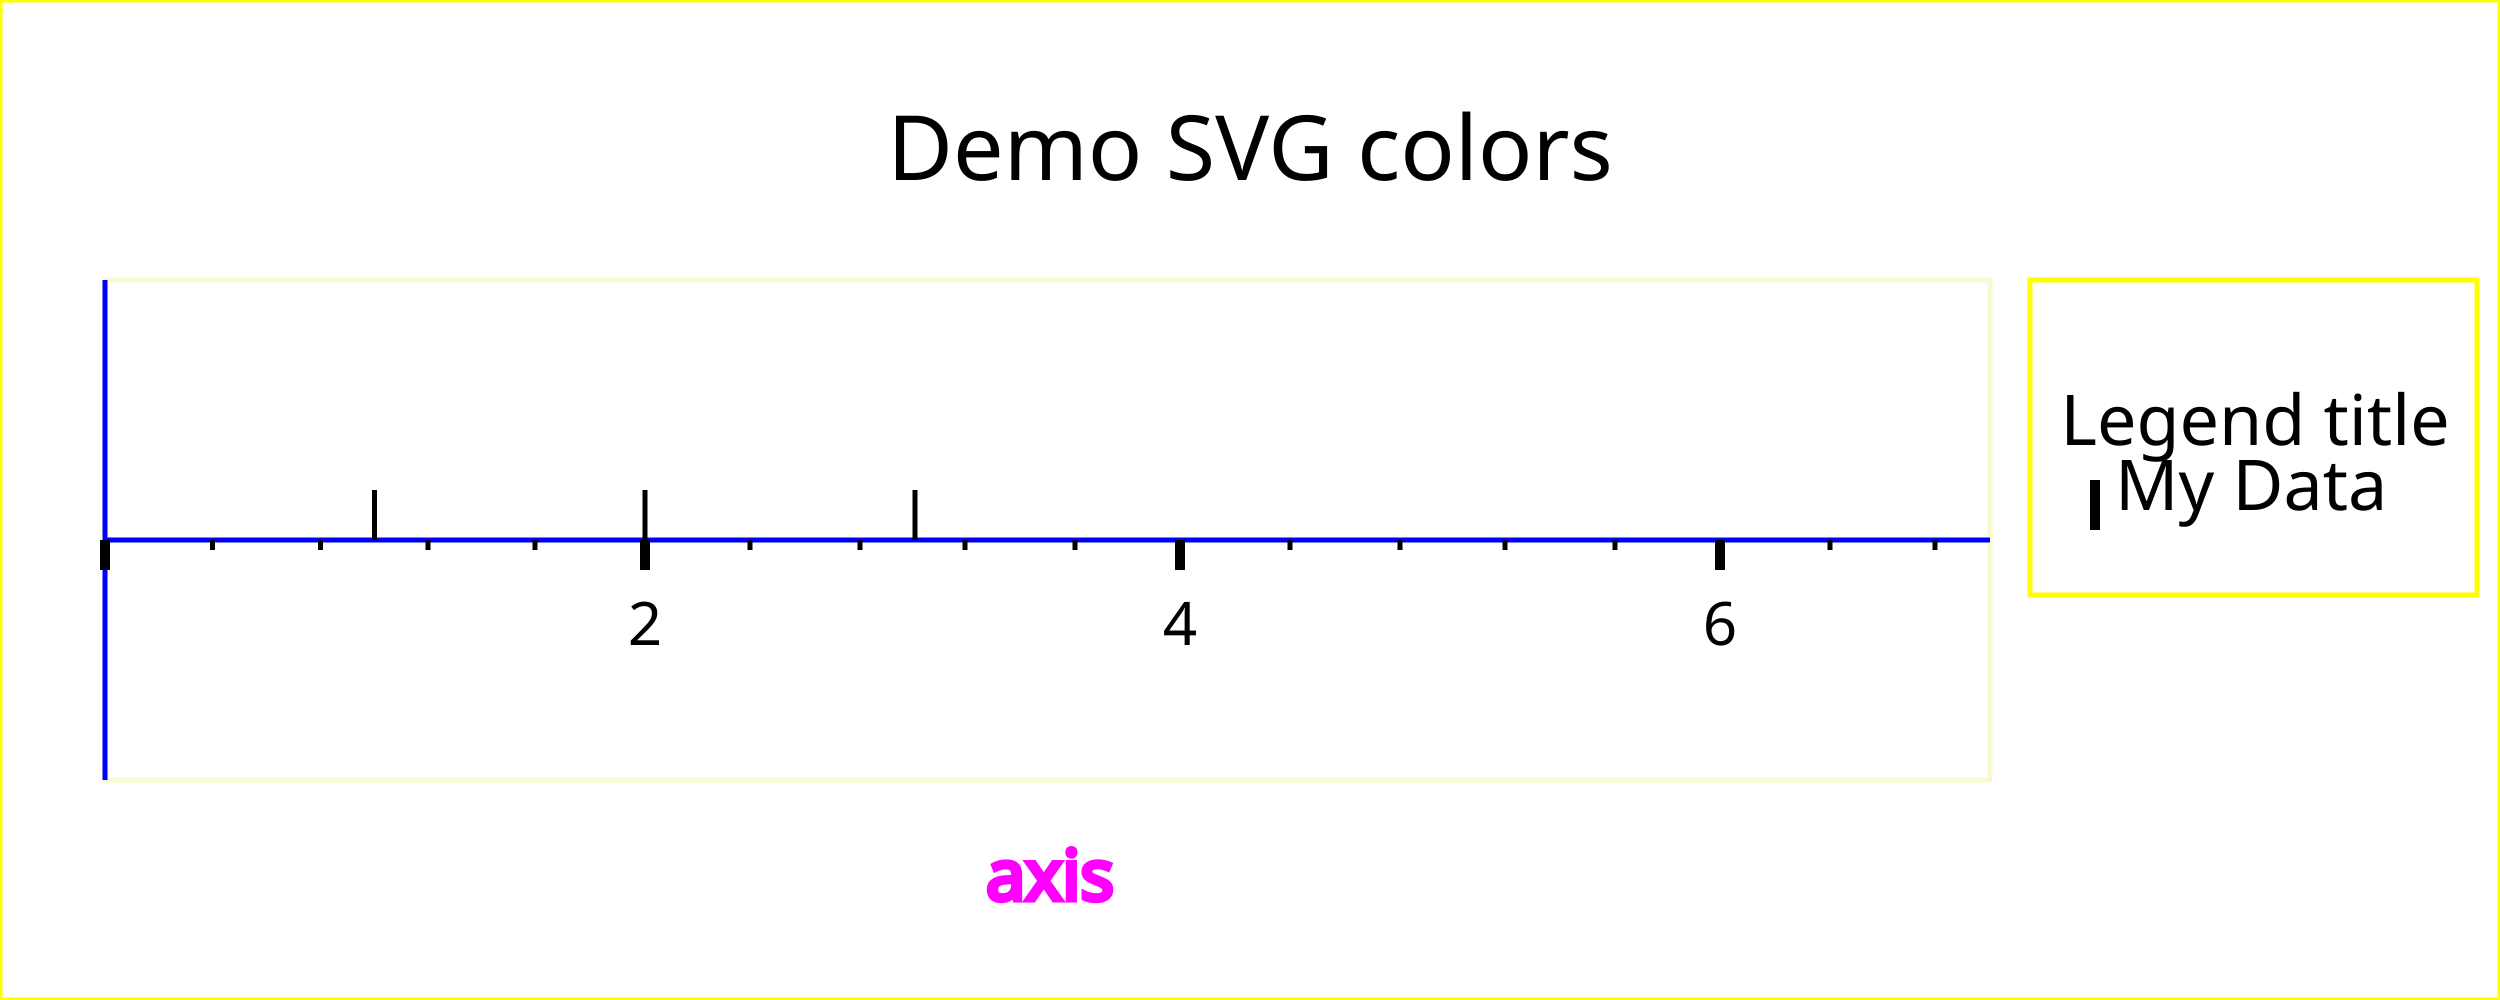
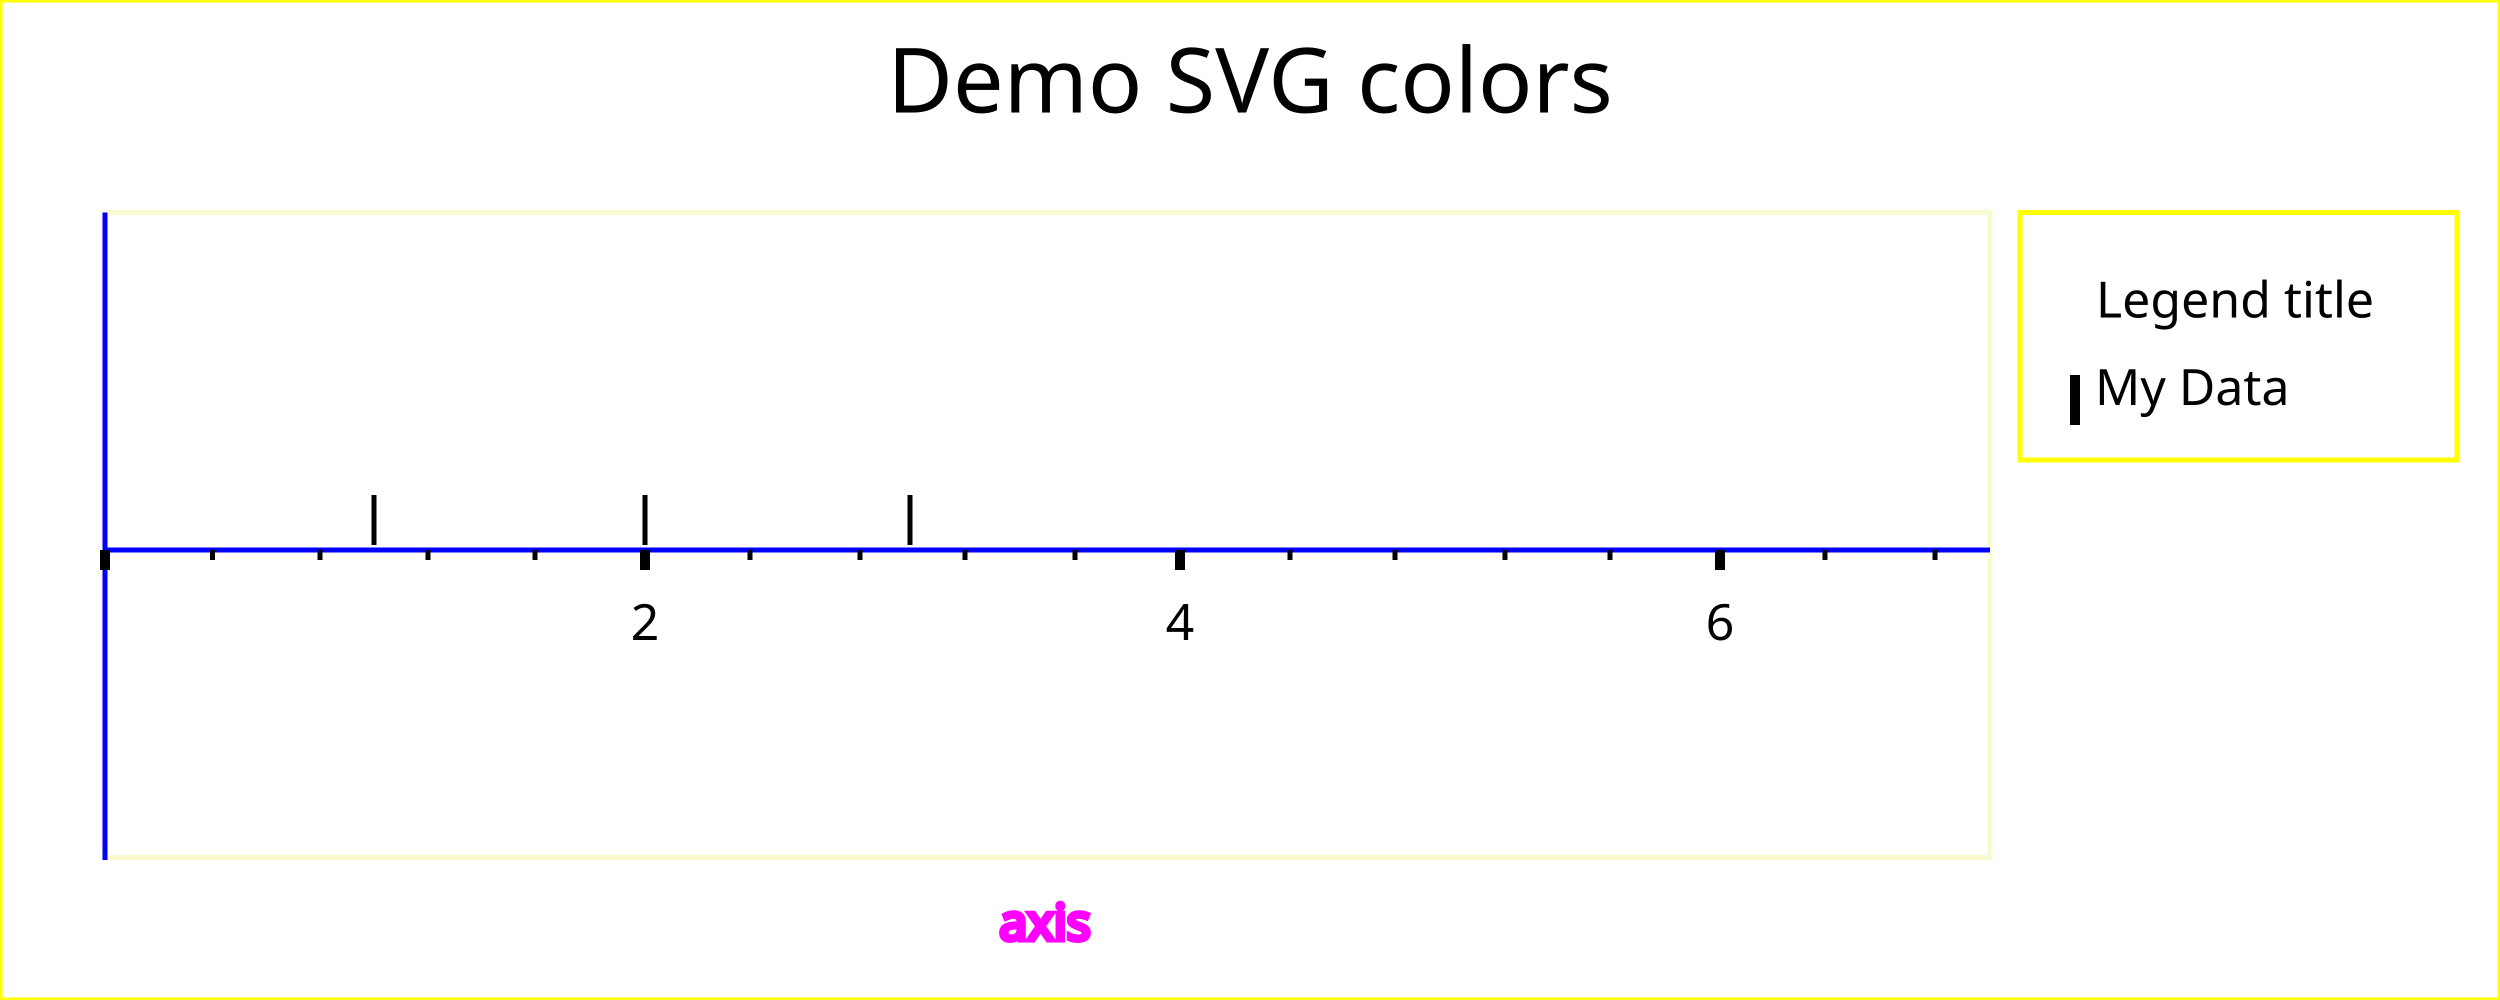
<svg xmlns="http://www.w3.org/2000/svg" width="500" height="200" version="1.1">
  <g id="imageBackground" stroke="rgb(255,255,0)" fill="rgb(255,255,255)" stroke-width="1">
    <rect x="0" y="0" width="500" height="200" />
  </g>
  <g id="plotBackground" stroke="rgb(250,250,210)" fill="rgb(255,255,255)" stroke-width="1">
-     <rect x="21" y="56" width="377" height="100" />
+     <rect x="21" y="42.5" width="377" height="129" />
  </g>
  <g id="xMinorGrid" stroke="rgb(200,220,255)" stroke-width="0.5" />
  <g id="xMajorGrid" stroke="rgb(200,220,255)" stroke-width="1" />
  <g id="xAxis" stroke="rgb(0,0,255)" stroke-width="1">
-     <line x1="21" y1="56" x2="21" y2="156" />
-     <line x1="21" y1="108" x2="398" y2="108" />
+     <line x1="21" y1="42.5" x2="21" y2="172" />
+     <line x1="21" y1="110" x2="398" y2="110" />
  </g>
  <g id="xMinorTicks" stroke="rgb(0,0,0)" stroke-width="1">
-     <path d="M42.5,108 L42.5,110 M64.1,108 L64.1,110 M85.6,108 L85.6,110 M107,108 L107,110 M150,108 L150,110 M172,108 L172,110 M193,108 L193,110 M215,108 L215,110 M258,108 L258,110 M280,108 L280,110 M301,108 L301,110 M323,108 L323,110 M366,108 L366,110 M387,108 L387,110 " fill="none" />
+     <path d="M42.5,110 L42.5,112 M64,110 L64,112 M85.6,110 L85.6,112 M107,110 L107,112 M150,110 L150,112 M172,110 L172,112 M193,110 L193,112 M215,110 L215,112 M258,110 L258,112 M279,110 L279,112 M301,110 L301,112 M322,110 L322,112 M365,110 L365,112 M387,110 L387,112 " fill="none" />
  </g>
  <g id="xMajorTicks" stroke="rgb(0,0,0)" stroke-width="2">
-     <path d="M21,108 L21,114 M129,108 L129,114 M236,108 L236,114 M344,108 L344,114 M21,108 L21,114 " fill="none" />
+     <path d="M21,110 L21,114 M129,110 L129,114 M236,110 L236,114 M344,110 L344,114 M21,110 L21,114 " fill="none" />
  </g>
  <g id="xTicksValues">
-     <text x="129" y="129" text-anchor="middle" font-size="12" font-family="Verdana">2</text>
-     <text x="236" y="129" text-anchor="middle" font-size="12" font-family="Verdana">4</text>
-     <text x="344" y="129" text-anchor="middle" font-size="12" font-family="Verdana">6</text>
+     <text x="129" y="128" text-anchor="middle" font-size="10" font-family="Verdana">2</text>
+     <text x="236" y="128" text-anchor="middle" font-size="10" font-family="Verdana">4</text>
+     <text x="344" y="128" text-anchor="middle" font-size="10" font-family="Verdana">6</text>
  </g>
  <g id="xLabel" stroke="rgb(255,0,255)" fill="rgb(255,0,255)">
-     <text x="210" y="180" text-anchor="middle" font-size="14" font-family="Verdana">axis</text>
+     <text x="209" y="188" text-anchor="middle" font-size="10" font-family="Verdana">axis</text>
  </g>
  <g id="plotPoints">
    <g stroke="rgb(0,0,0)">
-       <line x1="74.9" y1="108" x2="74.9" y2="98" />
-       <line x1="129" y1="108" x2="129" y2="98" />
-       <line x1="183" y1="108" x2="183" y2="98" />
+       <line x1="74.8" y1="109" x2="74.8" y2="99" />
+       <line x1="129" y1="109" x2="129" y2="99" />
+       <line x1="182" y1="109" x2="182" y2="99" />
    </g>
  </g>
  <g id="legendBackground" stroke="rgb(255,255,0)" fill="rgb(255,255,255)" stroke-width="1">
-     <rect x="406" y="56" width="89.4" height="63" />
+     <rect x="404" y="42.5" width="87.4" height="49.5" />
  </g>
  <g id="legendPoints">
    <g stroke="rgb(0,0,0)" stroke-width="2">
-       <line x1="419" y1="106" x2="419" y2="96" />
+       <line x1="415" y1="85" x2="415" y2="75" />
    </g>
  </g>
  <g id="legendText">
-     <text x="451" y="89" text-anchor="middle" font-size="14" font-family="Verdana">Legend title</text>
-     <text x="423" y="102" font-size="14" font-family="Verdana">My Data</text>
+     <text x="447" y="63.5" text-anchor="middle" font-size="10" font-family="Verdana">Legend title</text>
+     <text x="419" y="81" font-size="10" font-family="Verdana">My Data</text>
  </g>
  <g id="title">
-     <text x="250" y="36" text-anchor="middle" font-size="18" font-family="Verdana">Demo SVG colors</text>
+     <text x="250" y="22.5" text-anchor="middle" font-size="18" font-family="Verdana">Demo SVG colors</text>
  </g>
</svg>
